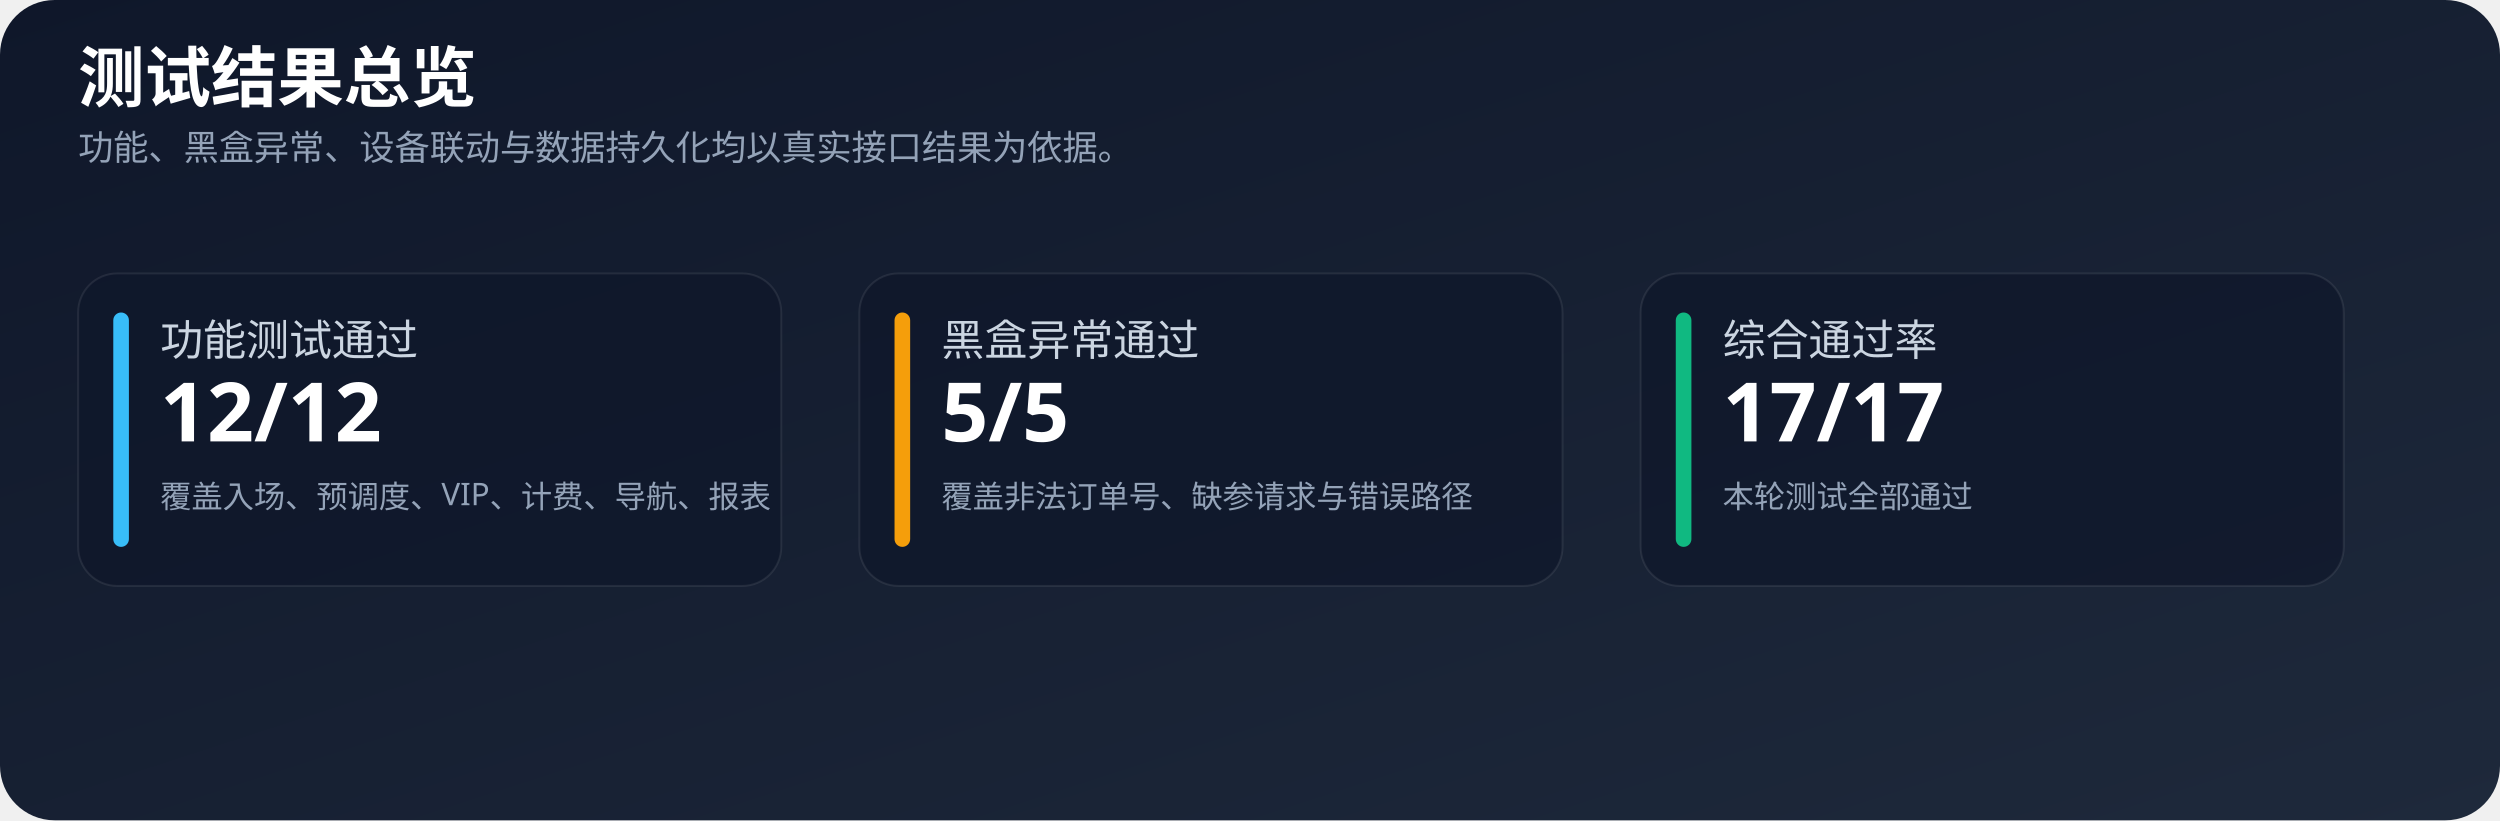
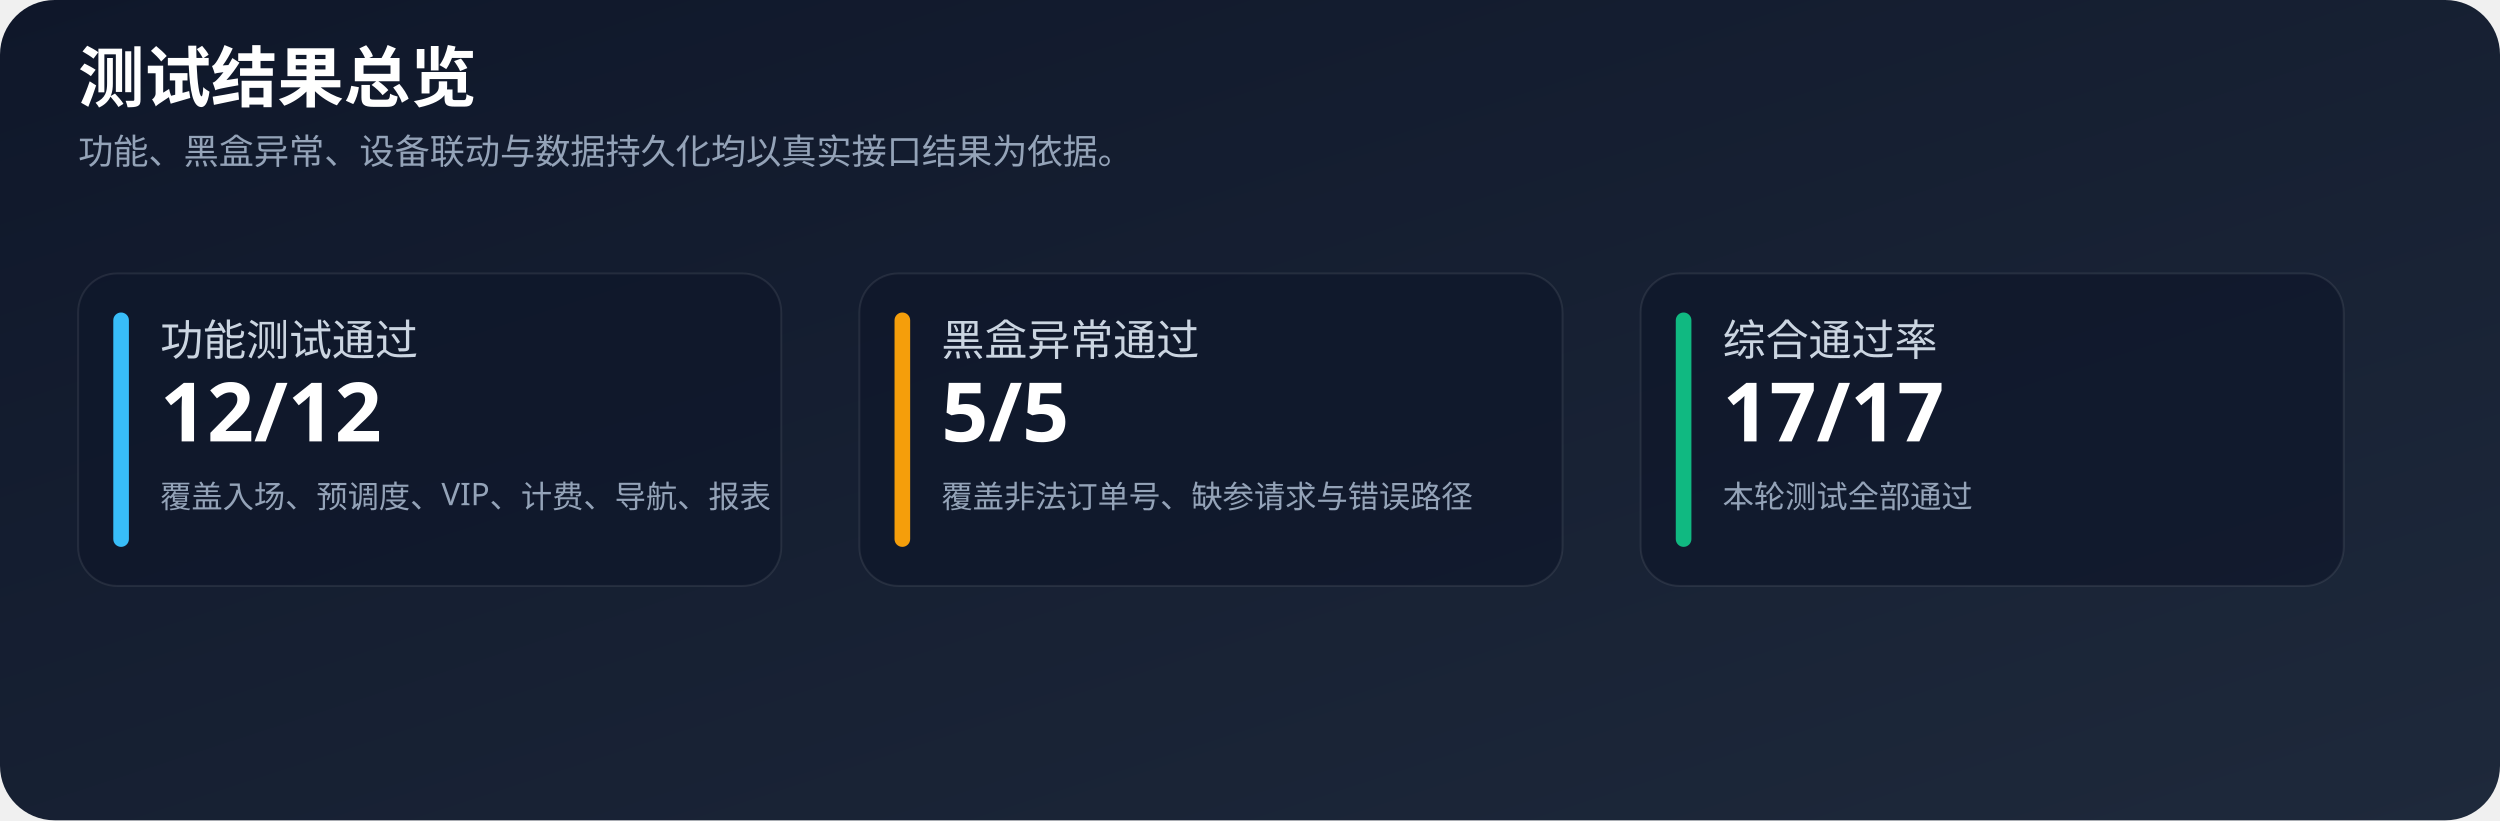
<svg xmlns="http://www.w3.org/2000/svg" width="1280" height="420" viewBox="0 0 1280 420">
  <defs>
    <linearGradient id="bg" x1="0" y1="0" x2="1" y2="1">
      <stop offset="0%" stop-color="#0f172a" />
      <stop offset="100%" stop-color="#1e293b" />
    </linearGradient>
  </defs>
  <rect width="1280" height="420" rx="28" fill="url(#bg)" />
-   <text x="40" y="52" font-size="34" font-weight="700" fill="#ffffff" font-family="Microsoft YaHei, Segoe UI">测试结果总览</text>
-   <text x="40" y="82" font-size="18" fill="#94a3b8" font-family="Microsoft YaHei, Segoe UI">功能、黑盒异常、设备联动与数据持久化均以真实接口结果为依据。</text>
+   <text x="40" y="52" font-size="34" fill="#ffffff" font-family="Microsoft YaHei, Segoe UI" font-weight="700">
+     <tspan x="40" dy="0">测试结果总览</tspan>
+   </text>
+   <text x="40" y="84" font-size="18" fill="#94a3b8" font-family="Microsoft YaHei, Segoe UI">
+     <tspan x="40" dy="0">功能、黑盒异常、设备联动与数据持久化均以真实接口结果为依据。</tspan>
+   </text>
  <rect x="40" y="140" width="360" height="160" rx="20" fill="rgba(15,23,42,0.72)" stroke="rgba(255,255,255,0.08)" />
  <rect x="58" y="160" width="8" height="120" rx="4" fill="#38bdf8" />
-   <text x="82" y="182" font-size="22" fill="#cbd5e1" font-family="Microsoft YaHei, Segoe UI">功能测试通过</text>
+   <text x="82" y="182" font-size="22" fill="#cbd5e1" font-family="Microsoft YaHei, Segoe UI">
+     <tspan x="82" dy="0">功能测试通过</tspan>
+   </text>
  <text x="82" y="226" font-size="42" font-weight="700" fill="#ffffff" font-family="Segoe UI">12/12</text>
-   <text x="82" y="260" font-size="16" fill="#94a3b8" font-family="Microsoft YaHei, Segoe UI">覆盖入场、预调度、VIP、计费、导航、报表</text>
+   <text x="82" y="260" font-size="16" fill="#94a3b8" font-family="Microsoft YaHei, Segoe UI">
+     <tspan x="82" dy="0">覆盖入场、预调度、VIP、计费、导航、报表</tspan>
+   </text>
  <rect x="440" y="140" width="360" height="160" rx="20" fill="rgba(15,23,42,0.72)" stroke="rgba(255,255,255,0.08)" />
  <rect x="458" y="160" width="8" height="120" rx="4" fill="#f59e0b" />
-   <text x="482" y="182" font-size="22" fill="#cbd5e1" font-family="Microsoft YaHei, Segoe UI">黑盒异常通过</text>
+   <text x="482" y="182" font-size="22" fill="#cbd5e1" font-family="Microsoft YaHei, Segoe UI">
+     <tspan x="482" dy="0">黑盒异常通过</tspan>
+   </text>
  <text x="482" y="226" font-size="42" font-weight="700" fill="#ffffff" font-family="Segoe UI">5/5</text>
-   <text x="482" y="260" font-size="16" fill="#94a3b8" font-family="Microsoft YaHei, Segoe UI">覆盖非法订单号、缺参请求与错误路径</text>
+   <text x="482" y="260" font-size="16" fill="#94a3b8" font-family="Microsoft YaHei, Segoe UI">
+     <tspan x="482" dy="0">覆盖非法订单号、缺参请求与错误路径</tspan>
+   </text>
  <rect x="840" y="140" width="360" height="160" rx="20" fill="rgba(15,23,42,0.72)" stroke="rgba(255,255,255,0.08)" />
  <rect x="858" y="160" width="8" height="120" rx="4" fill="#10b981" />
-   <text x="882" y="182" font-size="22" fill="#cbd5e1" font-family="Microsoft YaHei, Segoe UI">综合通过率</text>
+   <text x="882" y="182" font-size="22" fill="#cbd5e1" font-family="Microsoft YaHei, Segoe UI">
+     <tspan x="882" dy="0">综合通过率</tspan>
+   </text>
  <text x="882" y="226" font-size="42" font-weight="700" fill="#ffffff" font-family="Segoe UI">17/17</text>
-   <text x="882" y="260" font-size="16" fill="#94a3b8" font-family="Microsoft YaHei, Segoe UI">本轮测试全部通过</text>
+   <text x="882" y="260" font-size="16" fill="#94a3b8" font-family="Microsoft YaHei, Segoe UI">
+     <tspan x="882" dy="0">本轮测试全部通过</tspan>
+   </text>
</svg>
